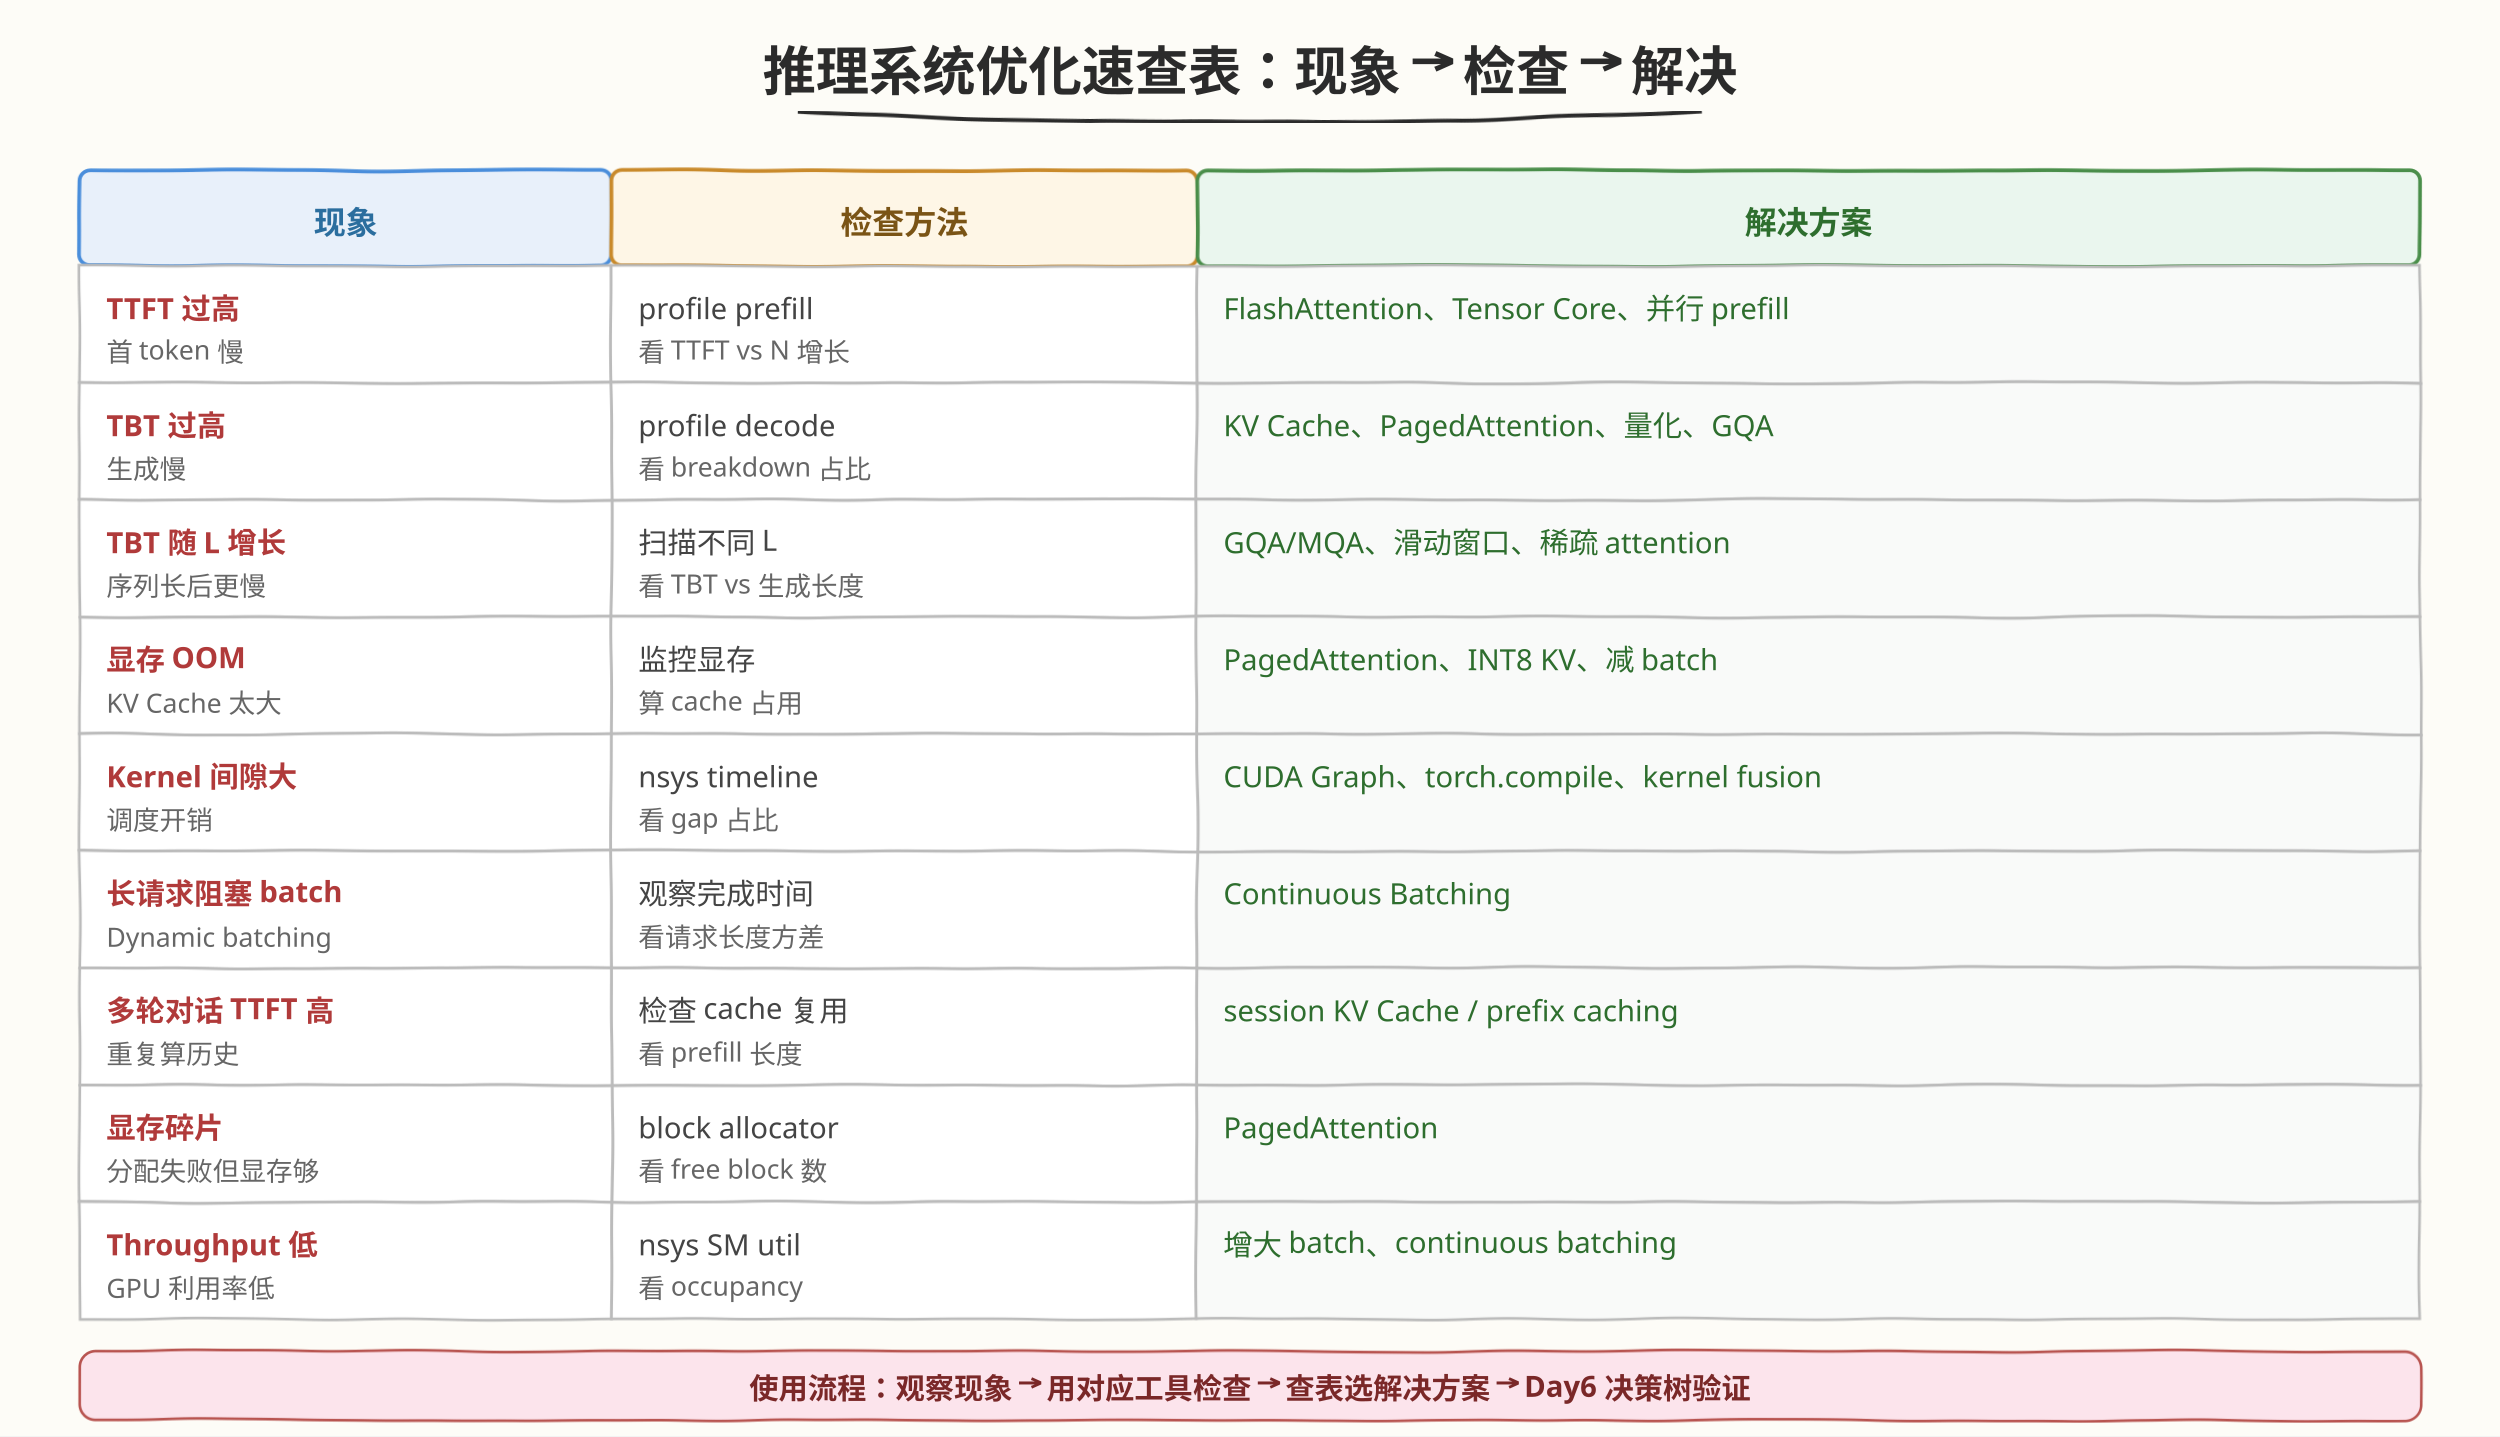
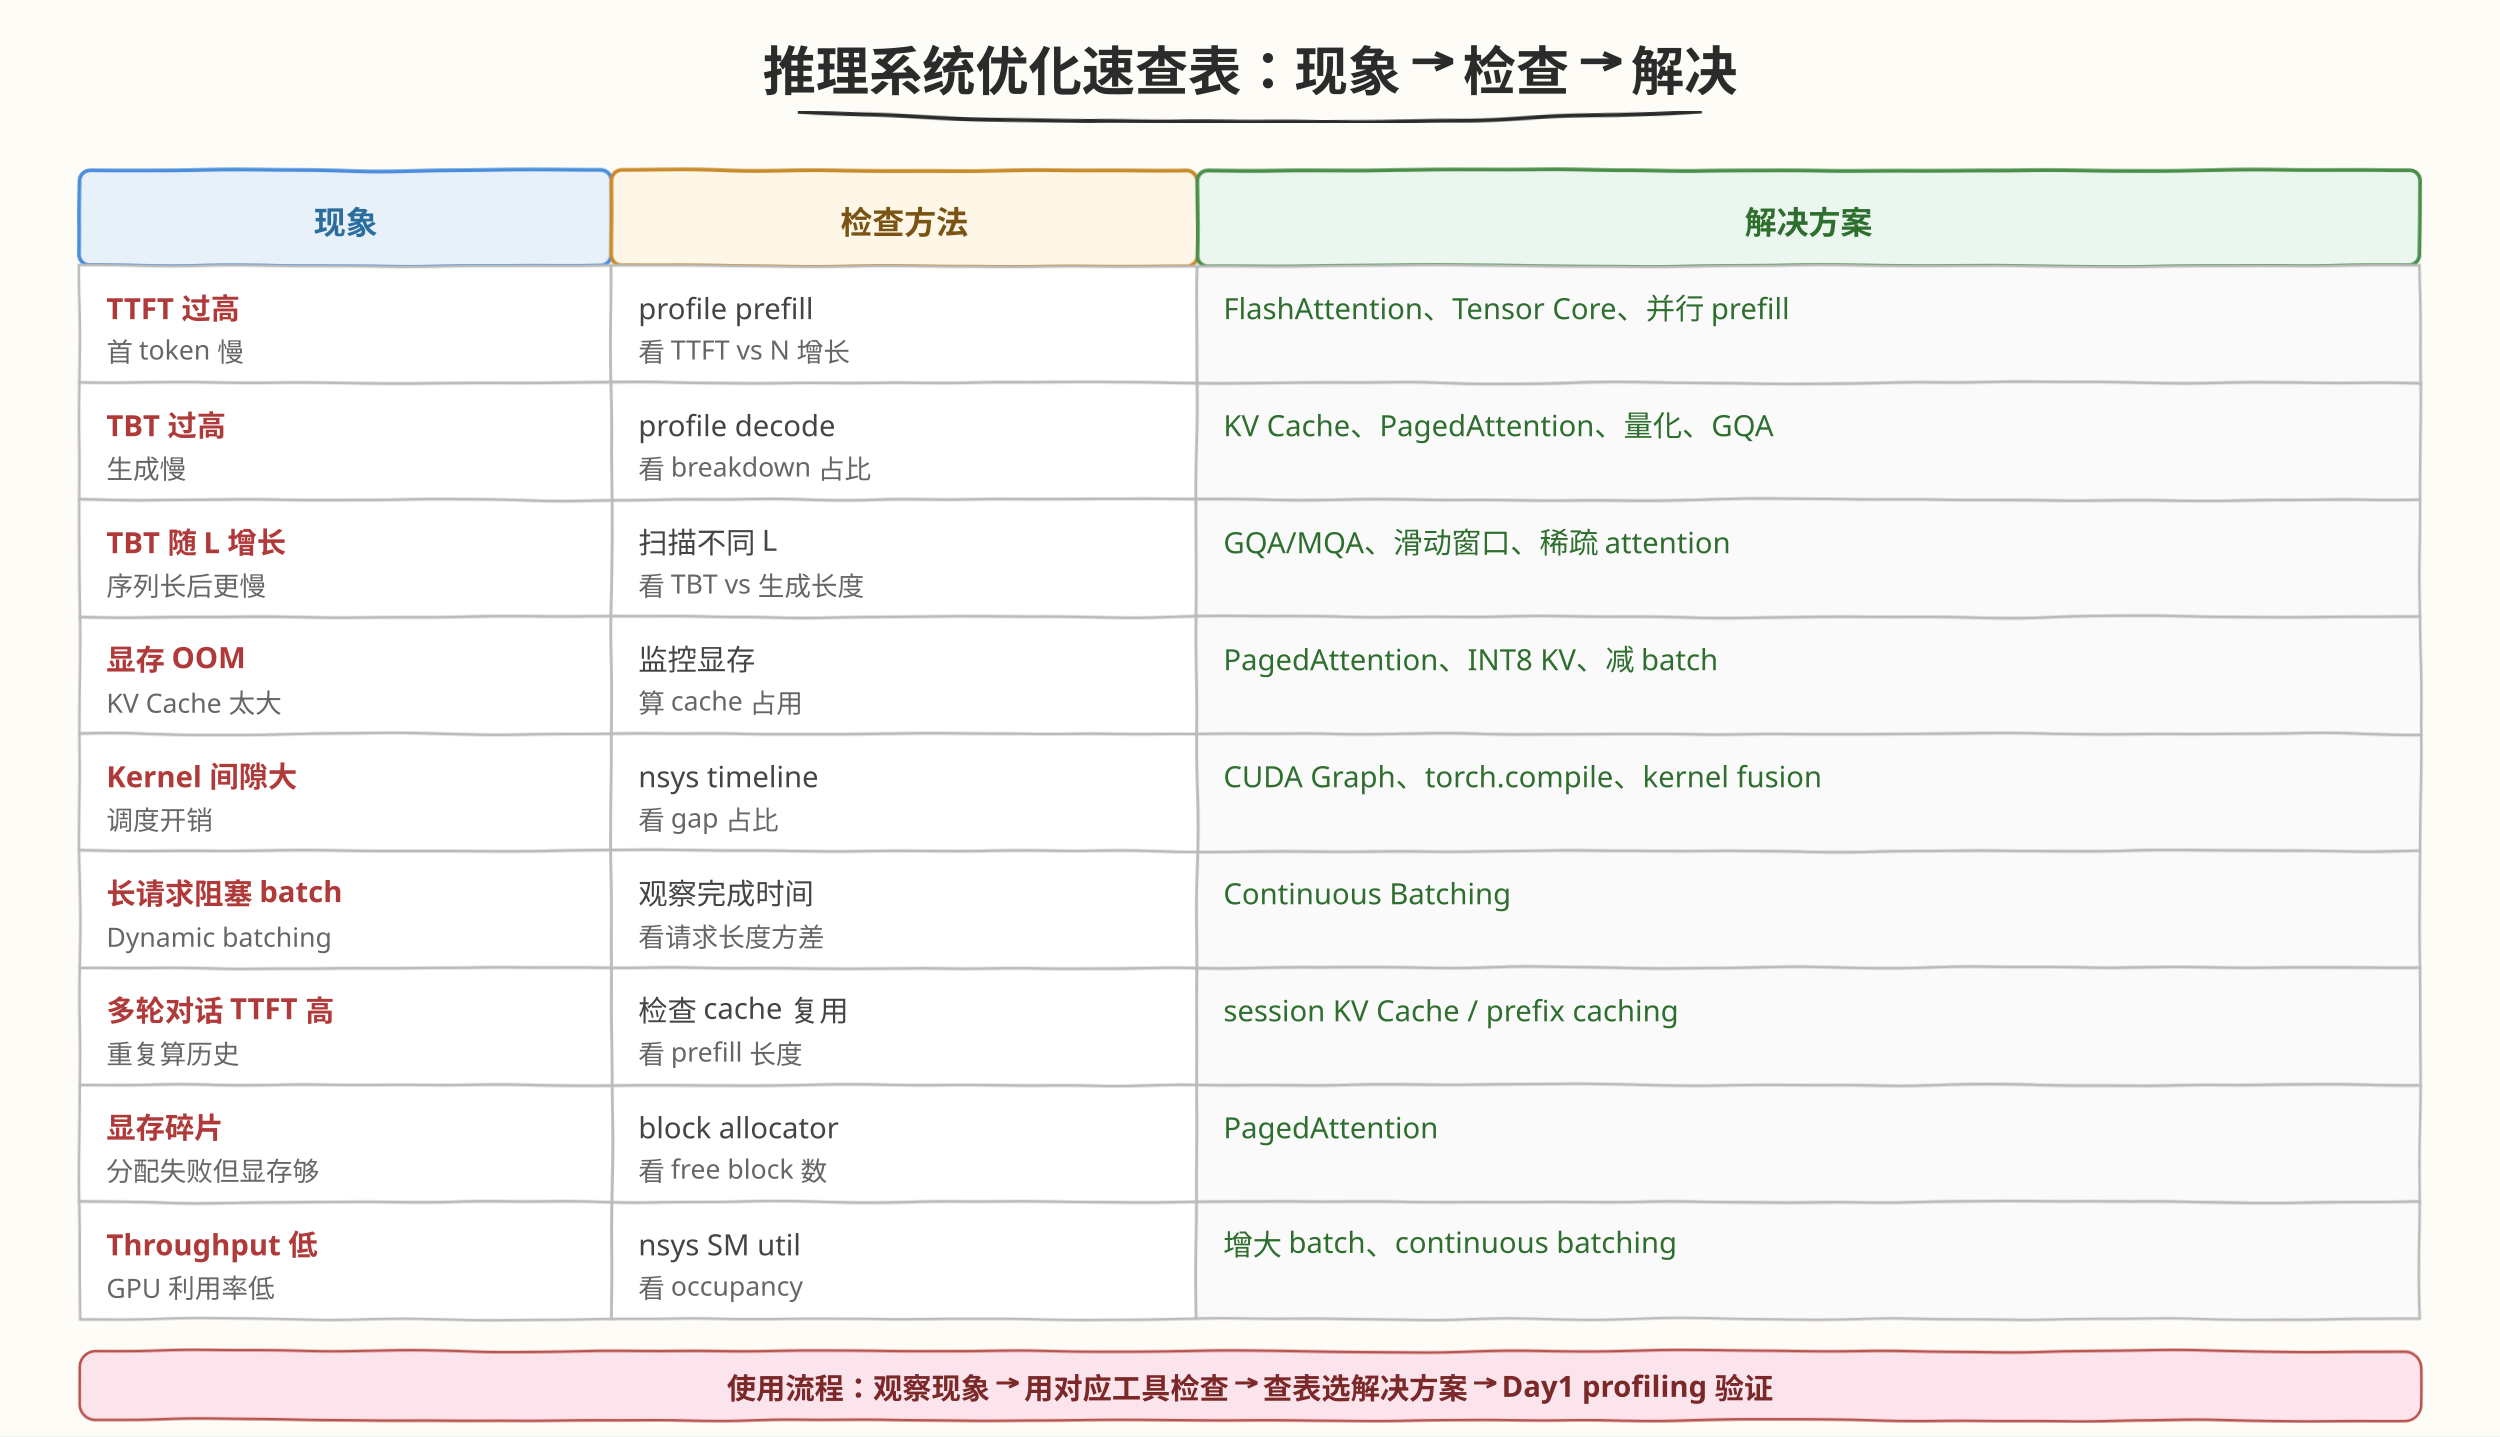
<svg xmlns="http://www.w3.org/2000/svg" width="940" height="540" viewBox="0 0 940 540" font-family="'Comic Sans MS','Marker Felt','Segoe UI','Kaiti SC',楷体,cursive">
  <defs>
    <filter id="sk" x="-3%" y="-3%" width="106%" height="106%">
      <feTurbulence type="fractalNoise" baseFrequency="0.018" numOctaves="2" seed="13" result="n" />
      <feDisplacementMap in="SourceGraphic" in2="n" scale="1.8" />
    </filter>
  </defs>
  <rect width="940" height="540" fill="#fdfcf7" />
  <text x="470" y="34" text-anchor="middle" font-size="20" font-weight="bold" fill="#2b2b2b">推理系统优化速查表：现象 → 检查 → 解决</text>
  <path d="M 300 42 Q 470 50 640 42" stroke="#2b2b2b" stroke-width="1.5" fill="none" filter="url(#sk)" />
  <g filter="url(#sk)">
    <rect x="30" y="64" width="200" height="36" rx="4" fill="#e8f0fa" stroke="#4a8edb" stroke-width="1.4" />
    <rect x="230" y="64" width="220" height="36" rx="4" fill="#fef6e6" stroke="#c98a2b" stroke-width="1.4" />
    <rect x="450" y="64" width="460" height="36" rx="4" fill="#eaf6ee" stroke="#4a8e4a" stroke-width="1.4" />
  </g>
  <text x="130" y="88" text-anchor="middle" font-size="12" font-weight="bold" fill="#2b6e9e">现象</text>
  <text x="340" y="88" text-anchor="middle" font-size="12" font-weight="bold" fill="#7a5415">检查方法</text>
  <text x="680" y="88" text-anchor="middle" font-size="12" font-weight="bold" fill="#2e6e2e">解决方案</text>
  <g filter="url(#sk)">
    <g stroke="#bbb" fill="#fff">
      <rect x="30" y="100" width="200" height="44" />
      <rect x="230" y="100" width="220" height="44" />
      <rect x="450" y="100" width="460" height="44" fill="#f9faf9" />
    </g>
  </g>
  <text x="40" y="120" font-size="11" fill="#b03a3a" font-weight="bold">TTFT 过高</text>
  <text x="40" y="136" font-size="10" fill="#666">首 token 慢</text>
  <text x="240" y="120" font-size="11" fill="#444">profile prefill</text>
  <text x="240" y="136" font-size="10" fill="#666">看 TTFT vs N 增长</text>
  <text x="460" y="120" font-size="11" fill="#2e6e2e">FlashAttention、Tensor Core、并行 prefill</text>
  <g filter="url(#sk)">
    <g stroke="#bbb" fill="#fff">
      <rect x="30" y="144" width="200" height="44" />
      <rect x="230" y="144" width="220" height="44" />
      <rect x="450" y="144" width="460" height="44" fill="#f9faf9" />
    </g>
  </g>
  <text x="40" y="164" font-size="11" fill="#b03a3a" font-weight="bold">TBT 过高</text>
  <text x="40" y="180" font-size="10" fill="#666">生成慢</text>
  <text x="240" y="164" font-size="11" fill="#444">profile decode</text>
  <text x="240" y="180" font-size="10" fill="#666">看 breakdown 占比</text>
  <text x="460" y="164" font-size="11" fill="#2e6e2e">KV Cache、PagedAttention、量化、GQA</text>
  <g filter="url(#sk)">
    <g stroke="#bbb" fill="#fff">
      <rect x="30" y="188" width="200" height="44" />
      <rect x="230" y="188" width="220" height="44" />
      <rect x="450" y="188" width="460" height="44" fill="#f9faf9" />
    </g>
  </g>
  <text x="40" y="208" font-size="11" fill="#b03a3a" font-weight="bold">TBT 随 L 增长</text>
  <text x="40" y="224" font-size="10" fill="#666">序列长后更慢</text>
  <text x="240" y="208" font-size="11" fill="#444">扫描不同 L</text>
  <text x="240" y="224" font-size="10" fill="#666">看 TBT vs 生成长度</text>
  <text x="460" y="208" font-size="11" fill="#2e6e2e">GQA/MQA、滑动窗口、稀疏 attention</text>
  <g filter="url(#sk)">
    <g stroke="#bbb" fill="#fff">
      <rect x="30" y="232" width="200" height="44" />
      <rect x="230" y="232" width="220" height="44" />
      <rect x="450" y="232" width="460" height="44" fill="#f9faf9" />
    </g>
  </g>
  <text x="40" y="252" font-size="11" fill="#b03a3a" font-weight="bold">显存 OOM</text>
  <text x="40" y="268" font-size="10" fill="#666">KV Cache 太大</text>
  <text x="240" y="252" font-size="11" fill="#444">监控显存</text>
  <text x="240" y="268" font-size="10" fill="#666">算 cache 占用</text>
  <text x="460" y="252" font-size="11" fill="#2e6e2e">PagedAttention、INT8 KV、减 batch</text>
  <g filter="url(#sk)">
    <g stroke="#bbb" fill="#fff">
      <rect x="30" y="276" width="200" height="44" />
      <rect x="230" y="276" width="220" height="44" />
      <rect x="450" y="276" width="460" height="44" fill="#f9faf9" />
    </g>
  </g>
  <text x="40" y="296" font-size="11" fill="#b03a3a" font-weight="bold">Kernel 间隙大</text>
  <text x="40" y="312" font-size="10" fill="#666">调度开销</text>
  <text x="240" y="296" font-size="11" fill="#444">nsys timeline</text>
  <text x="240" y="312" font-size="10" fill="#666">看 gap 占比</text>
  <text x="460" y="296" font-size="11" fill="#2e6e2e">CUDA Graph、torch.compile、kernel fusion</text>
  <g filter="url(#sk)">
    <g stroke="#bbb" fill="#fff">
      <rect x="30" y="320" width="200" height="44" />
      <rect x="230" y="320" width="220" height="44" />
      <rect x="450" y="320" width="460" height="44" fill="#f9faf9" />
    </g>
  </g>
  <text x="40" y="340" font-size="11" fill="#b03a3a" font-weight="bold">长请求阻塞 batch</text>
  <text x="40" y="356" font-size="10" fill="#666">Dynamic batching</text>
  <text x="240" y="340" font-size="11" fill="#444">观察完成时间</text>
  <text x="240" y="356" font-size="10" fill="#666">看请求长度方差</text>
  <text x="460" y="340" font-size="11" fill="#2e6e2e">Continuous Batching</text>
  <g filter="url(#sk)">
    <g stroke="#bbb" fill="#fff">
      <rect x="30" y="364" width="200" height="44" />
      <rect x="230" y="364" width="220" height="44" />
      <rect x="450" y="364" width="460" height="44" fill="#f9faf9" />
    </g>
  </g>
  <text x="40" y="384" font-size="11" fill="#b03a3a" font-weight="bold">多轮对话 TTFT 高</text>
  <text x="40" y="400" font-size="10" fill="#666">重复算历史</text>
  <text x="240" y="384" font-size="11" fill="#444">检查 cache 复用</text>
  <text x="240" y="400" font-size="10" fill="#666">看 prefill 长度</text>
  <text x="460" y="384" font-size="11" fill="#2e6e2e">session KV Cache / prefix caching</text>
  <g filter="url(#sk)">
    <g stroke="#bbb" fill="#fff">
      <rect x="30" y="408" width="200" height="44" />
      <rect x="230" y="408" width="220" height="44" />
      <rect x="450" y="408" width="460" height="44" fill="#f9faf9" />
    </g>
  </g>
  <text x="40" y="428" font-size="11" fill="#b03a3a" font-weight="bold">显存碎片</text>
  <text x="40" y="444" font-size="10" fill="#666">分配失败但显存够</text>
  <text x="240" y="428" font-size="11" fill="#444">block allocator</text>
  <text x="240" y="444" font-size="10" fill="#666">看 free block 数</text>
  <text x="460" y="428" font-size="11" fill="#2e6e2e">PagedAttention</text>
  <g filter="url(#sk)">
    <g stroke="#bbb" fill="#fff">
      <rect x="30" y="452" width="200" height="44" />
      <rect x="230" y="452" width="220" height="44" />
      <rect x="450" y="452" width="460" height="44" fill="#f9faf9" />
    </g>
  </g>
  <text x="40" y="472" font-size="11" fill="#b03a3a" font-weight="bold">Throughput 低</text>
  <text x="40" y="488" font-size="10" fill="#666">GPU 利用率低</text>
  <text x="240" y="472" font-size="11" fill="#444">nsys SM util</text>
  <text x="240" y="488" font-size="10" fill="#666">看 occupancy</text>
  <text x="460" y="472" font-size="11" fill="#2e6e2e">增大 batch、continuous batching</text>
  <g filter="url(#sk)">
    <rect x="30" y="508" width="880" height="26" rx="6" fill="#fce4ec" stroke="#b85450" />
  </g>
-   <text x="470" y="526" text-anchor="middle" font-size="11" fill="#7a2828" font-weight="bold">使用流程：观察现象 → 用对应工具检查 → 查表选解决方案 → Day6 决策树验证</text>
+   <text x="470" y="526" text-anchor="middle" font-size="11" fill="#7a2828" font-weight="bold">使用流程：观察现象 → 用对应工具检查 → 查表选解决方案 → Day1 profiling 验证</text>
</svg>
